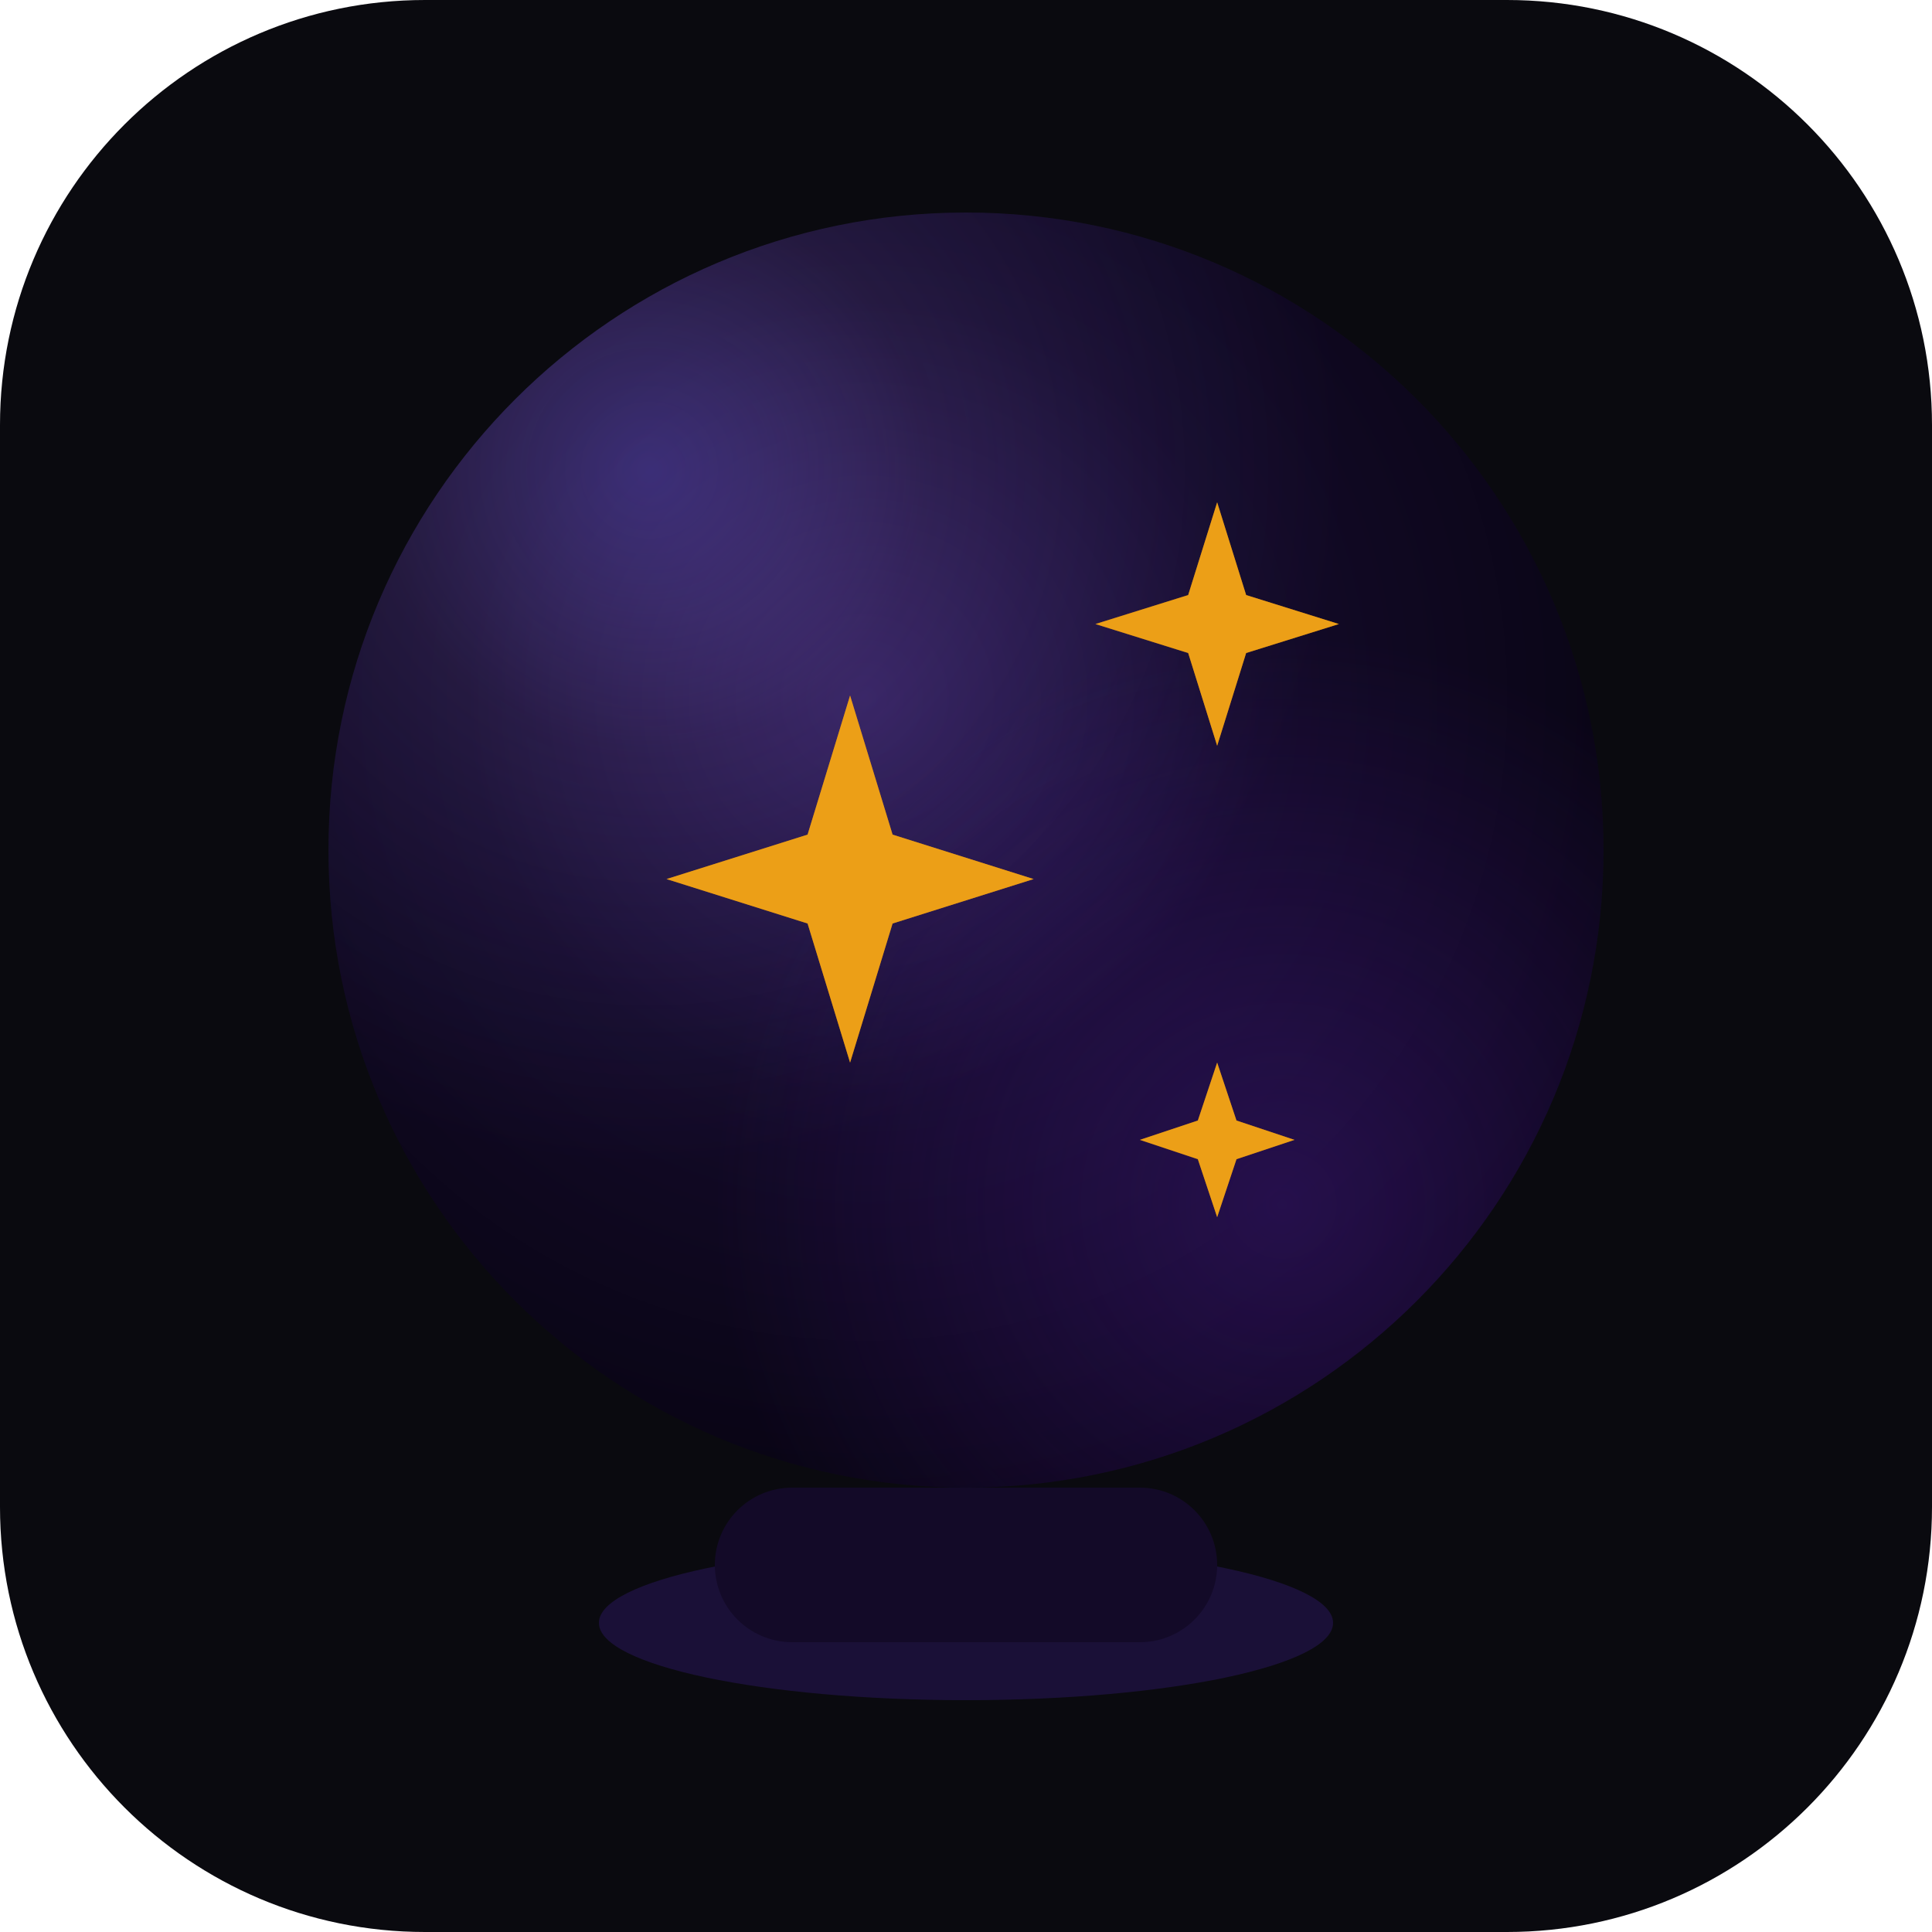
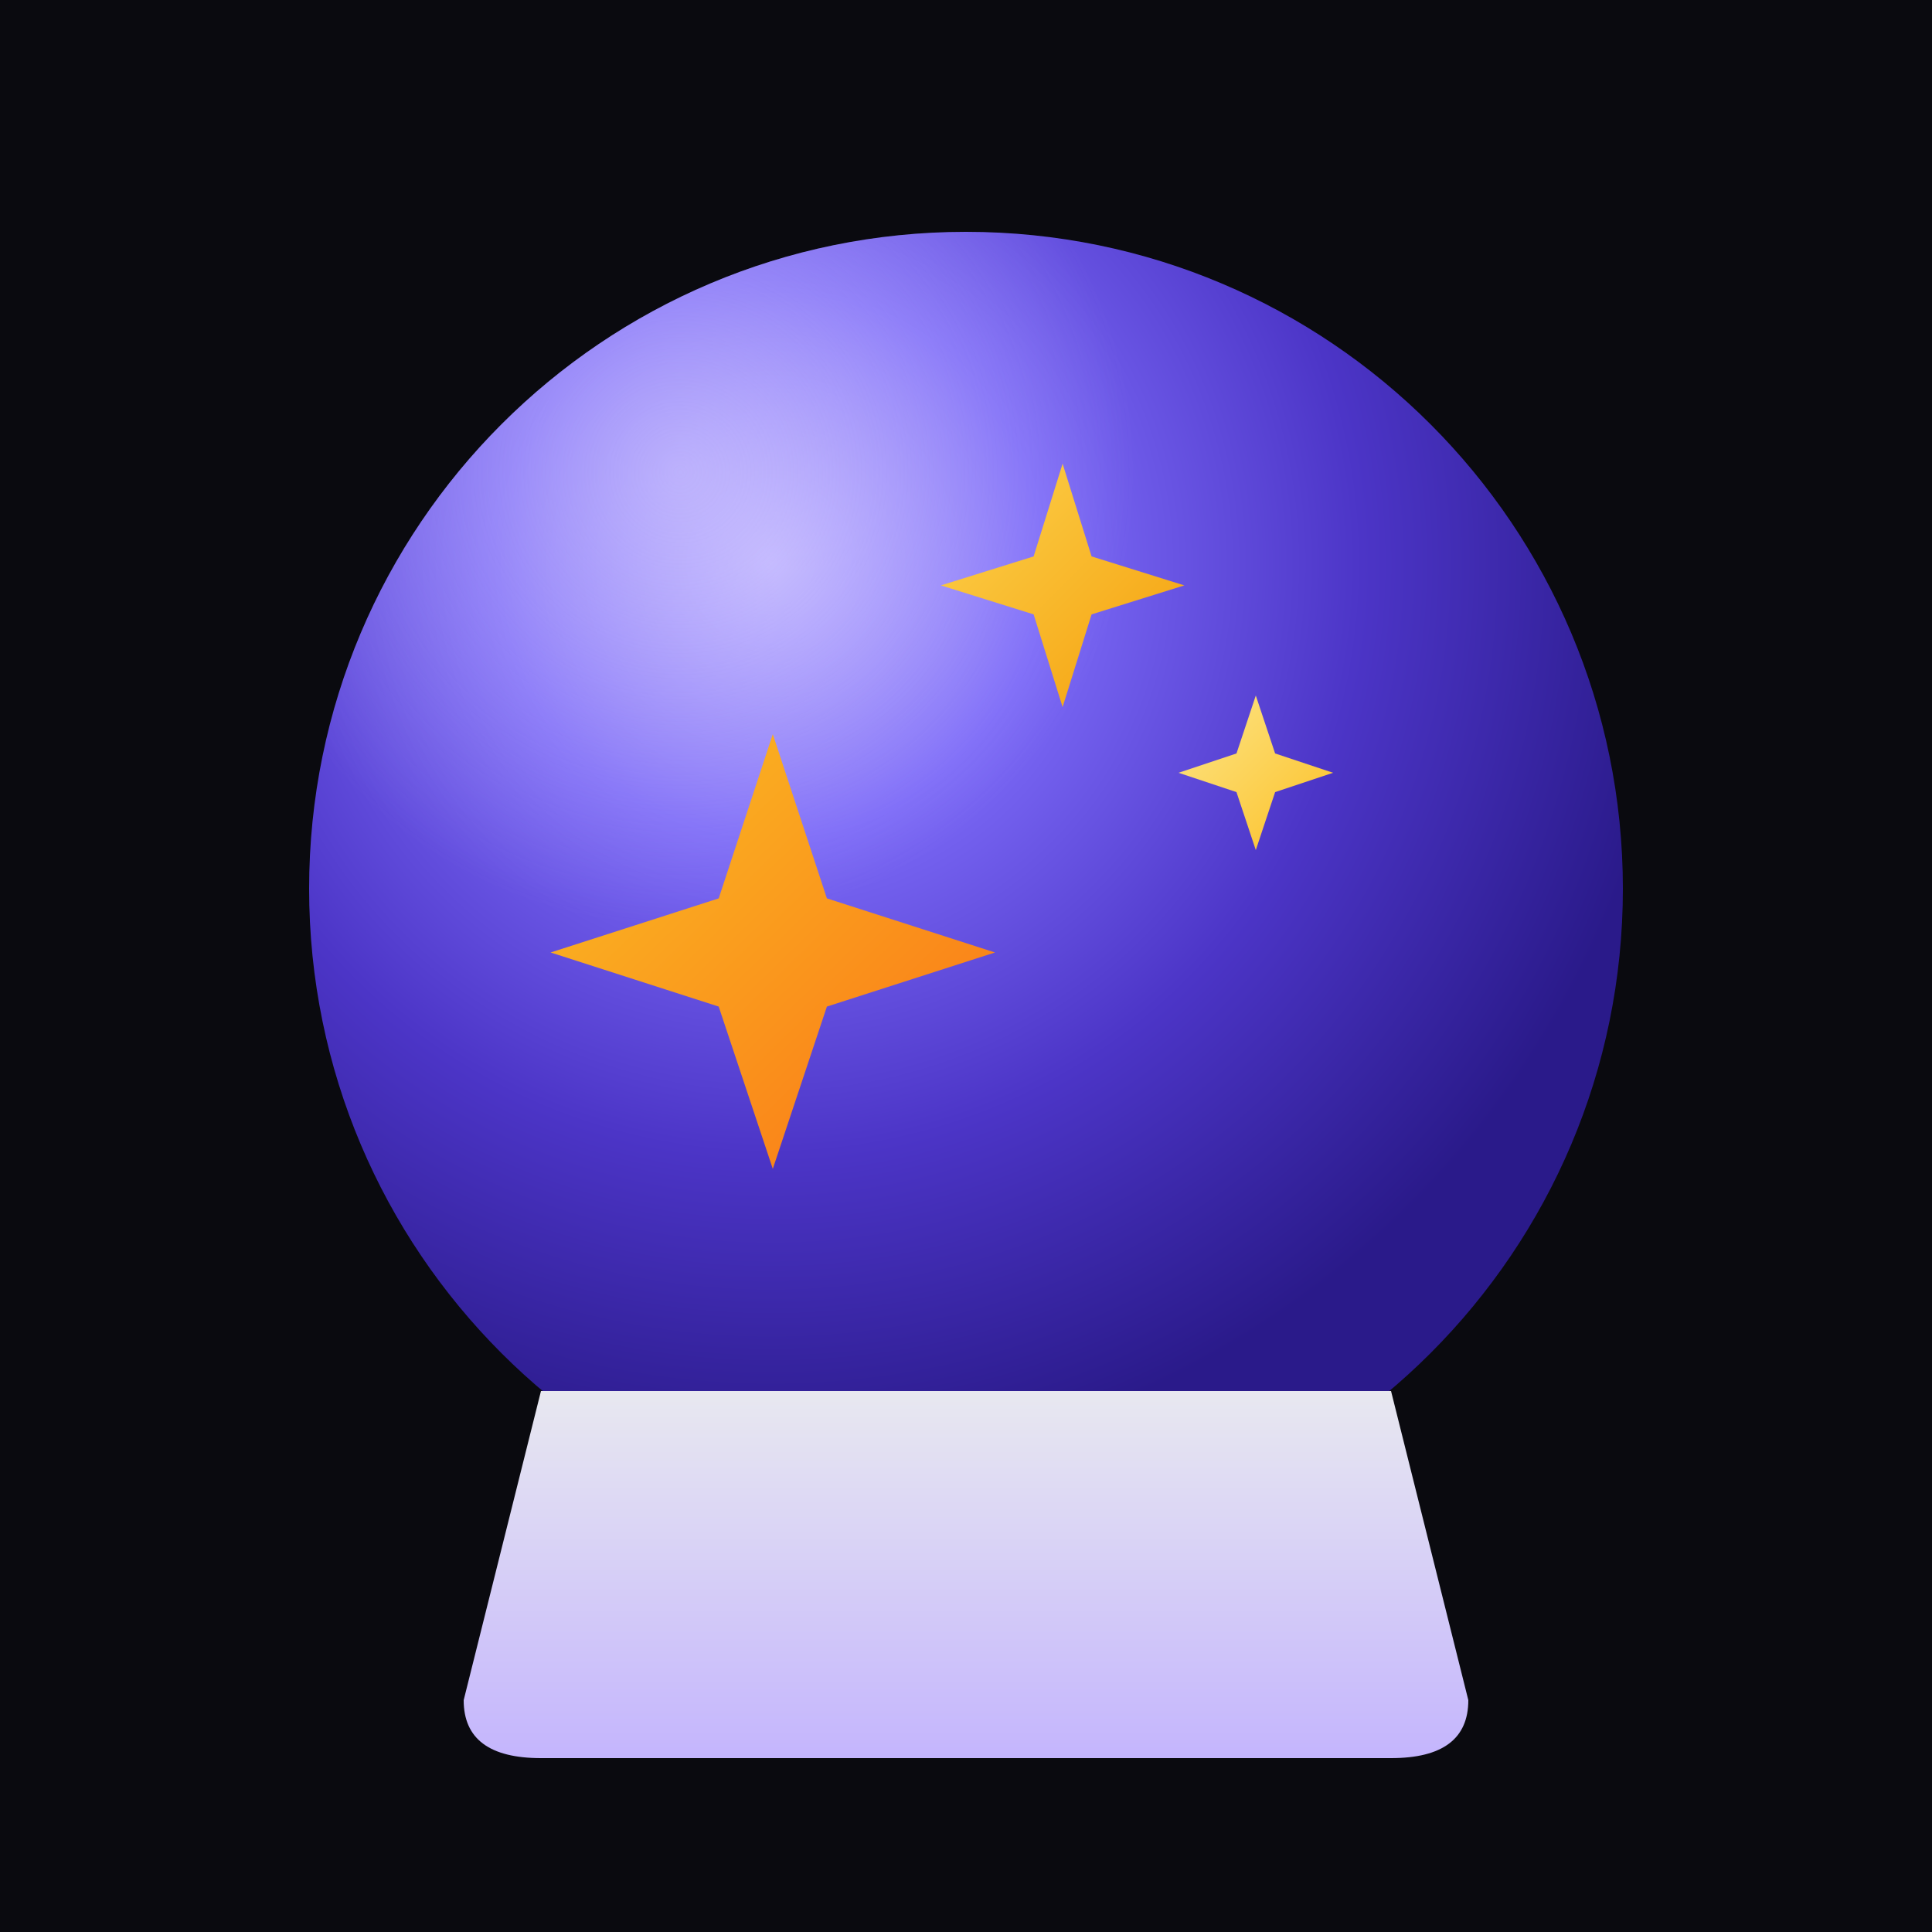
<svg xmlns="http://www.w3.org/2000/svg" width="32" height="32" viewBox="0 0 100 100" fill="none">
  <defs>
-     <radialGradient id="b" cx="42%" cy="38%" r="70%">
-       <stop offset="0%" stop-color="#2d1b55" />
-       <stop offset="45%" stop-color="#130a28" />
-       <stop offset="100%" stop-color="#06030f" />
+     <radialGradient id="orb" cx="35%" cy="25%" r="70%">
+       <stop offset="0%" stop-color="#b8acff" />
+       <stop offset="30%" stop-color="#7c6af7" />
+       <stop offset="65%" stop-color="#4c35c7" />
+       <stop offset="100%" stop-color="#2a1a8a" />
    </radialGradient>
-     <radialGradient id="light" cx="25%" cy="20%" r="55%">
-       <stop offset="0%" stop-color="#7c6af7" stop-opacity="0.35" />
-       <stop offset="40%" stop-color="#a78bfa" stop-opacity="0.12" />
-       <stop offset="100%" stop-color="#7c6af7" stop-opacity="0" />
+     <radialGradient id="shine" cx="28%" cy="18%" r="35%">
+       <stop offset="0%" stop-color="#ddd6fe" stop-opacity="0.5" />
+       <stop offset="100%" stop-color="#ddd6fe" stop-opacity="0" />
    </radialGradient>
-     <radialGradient id="rim" cx="75%" cy="78%" r="45%">
-       <stop offset="0%" stop-color="#4c1d95" stop-opacity="0.4" />
-       <stop offset="100%" stop-color="#4c1d95" stop-opacity="0" />
-     </radialGradient>
+     <linearGradient id="base" x1="0.5" y1="0" x2="0.5" y2="1">
+       <stop offset="0%" stop-color="#e8e8f0" />
+       <stop offset="100%" stop-color="#c4b5fd" />
+     </linearGradient>
+     <linearGradient id="s1" x1="0" y1="0" x2="1" y2="1">
+       <stop offset="0%" stop-color="#fbbf24" />
+       <stop offset="100%" stop-color="#f97316" />
+     </linearGradient>
+     <linearGradient id="s2" x1="0" y1="0" x2="1" y2="1">
+       <stop offset="0%" stop-color="#fcd34d" />
+       <stop offset="100%" stop-color="#f59e0b" />
+     </linearGradient>
+     <linearGradient id="s3" x1="0" y1="0" x2="1" y2="1">
+       <stop offset="0%" stop-color="#fde68a" />
+       <stop offset="100%" stop-color="#fbbf24" />
+     </linearGradient>
+     <clipPath id="clip">
+       <rect x="0" y="0" width="100" height="72" />
+     </clipPath>
  </defs>
-   <rect width="100" height="100" rx="22" fill="#0a0a0f" />
-   <ellipse cx="50" cy="84" rx="19" ry="4" fill="#2a1560" opacity="0.5" />
-   <rect x="37" y="77" width="26" height="8" rx="4" fill="#130a28" />
-   <circle cx="50" cy="44" r="33" fill="url(#b)" />
-   <circle cx="50" cy="44" r="33" fill="url(#light)" />
-   <circle cx="50" cy="44" r="33" fill="url(#rim)" />
-   <path d="M44,36 L46.2,43.2 L53.5,45.5 L46.2,47.8 L44,55 L41.8,47.8 L34.5,45.5 L41.8,43.2 Z" fill="#d97706" />
-   <path d="M44,36 L46.2,43.2 L53.5,45.5 L46.2,47.8 L44,55 L41.8,47.8 L34.5,45.5 L41.8,43.2 Z" fill="#fbbf24" opacity="0.55" />
-   <path d="M63,26 L64.5,30.8 L69.3,32.3 L64.5,33.8 L63,38.6 L61.5,33.8 L56.7,32.3 L61.5,30.8 Z" fill="#d97706" />
-   <path d="M63,26 L64.5,30.8 L69.3,32.3 L64.5,33.8 L63,38.6 L61.5,33.8 L56.7,32.3 L61.5,30.8 Z" fill="#fbbf24" opacity="0.55" />
-   <path d="M63,55 L64,58 L67,59 L64,60 L63,63 L62,60 L59,59 L62,58 Z" fill="#d97706" />
-   <path d="M63,55 L64,58 L67,59 L64,60 L63,63 L62,60 L59,59 L62,58 Z" fill="#fbbf24" opacity="0.55" />
+   <rect width="100" height="100" fill="#0a0a0f" />
+   <path d="M28,72 L24,88 Q24,91 28,91 L72,91 Q76,91 76,88 L72,72 Z" fill="url(#base)" />
+   <g clip-path="url(#clip)">
+     <circle cx="50" cy="46" r="34" fill="url(#orb)" />
+     <circle cx="50" cy="46" r="34" fill="url(#shine)" />
+   </g>
+   <path d="M40,38 L42.8,46.5 L51.5,49.3 L42.8,52.1 L40,60.5 L37.2,52.1 L28.5,49.3 L37.2,46.5 Z" fill="url(#s1)" />
+   <path d="M55,24 L56.5,28.8 L61.3,30.3 L56.5,31.8 L55,36.6 L53.5,31.8 L48.7,30.3 L53.5,28.8 Z" fill="url(#s2)" />
+   <path d="M65,36 L66,39 L69,40 L66,41 L65,44 L64,41 L61,40 L64,39 Z" fill="url(#s3)" />
</svg>
